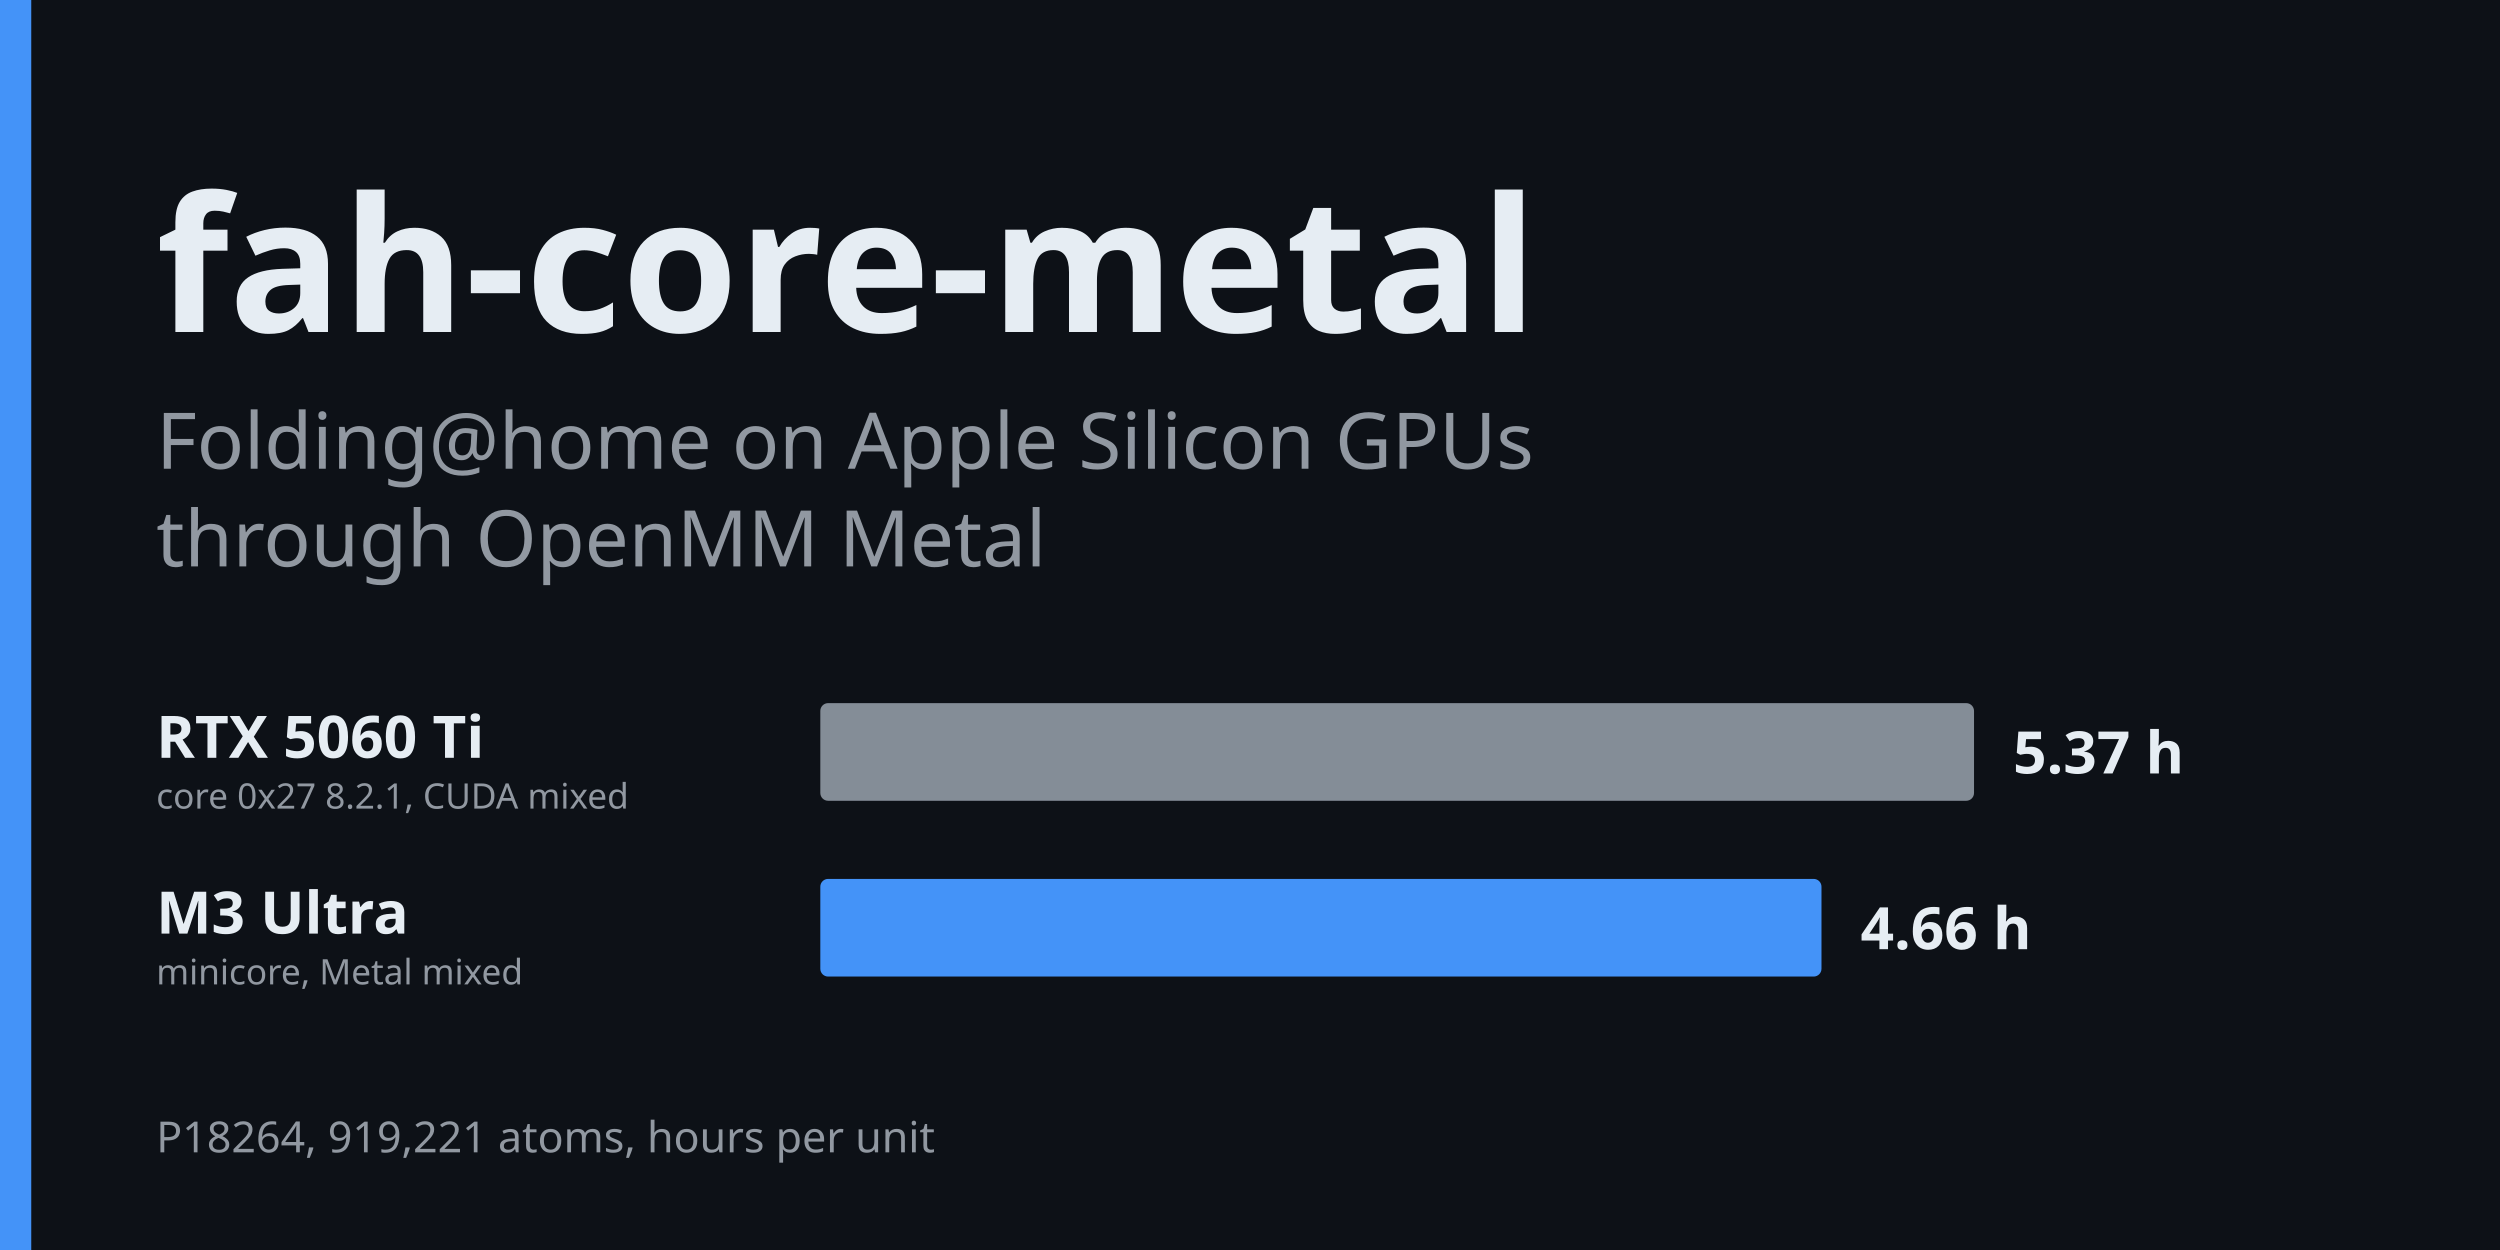
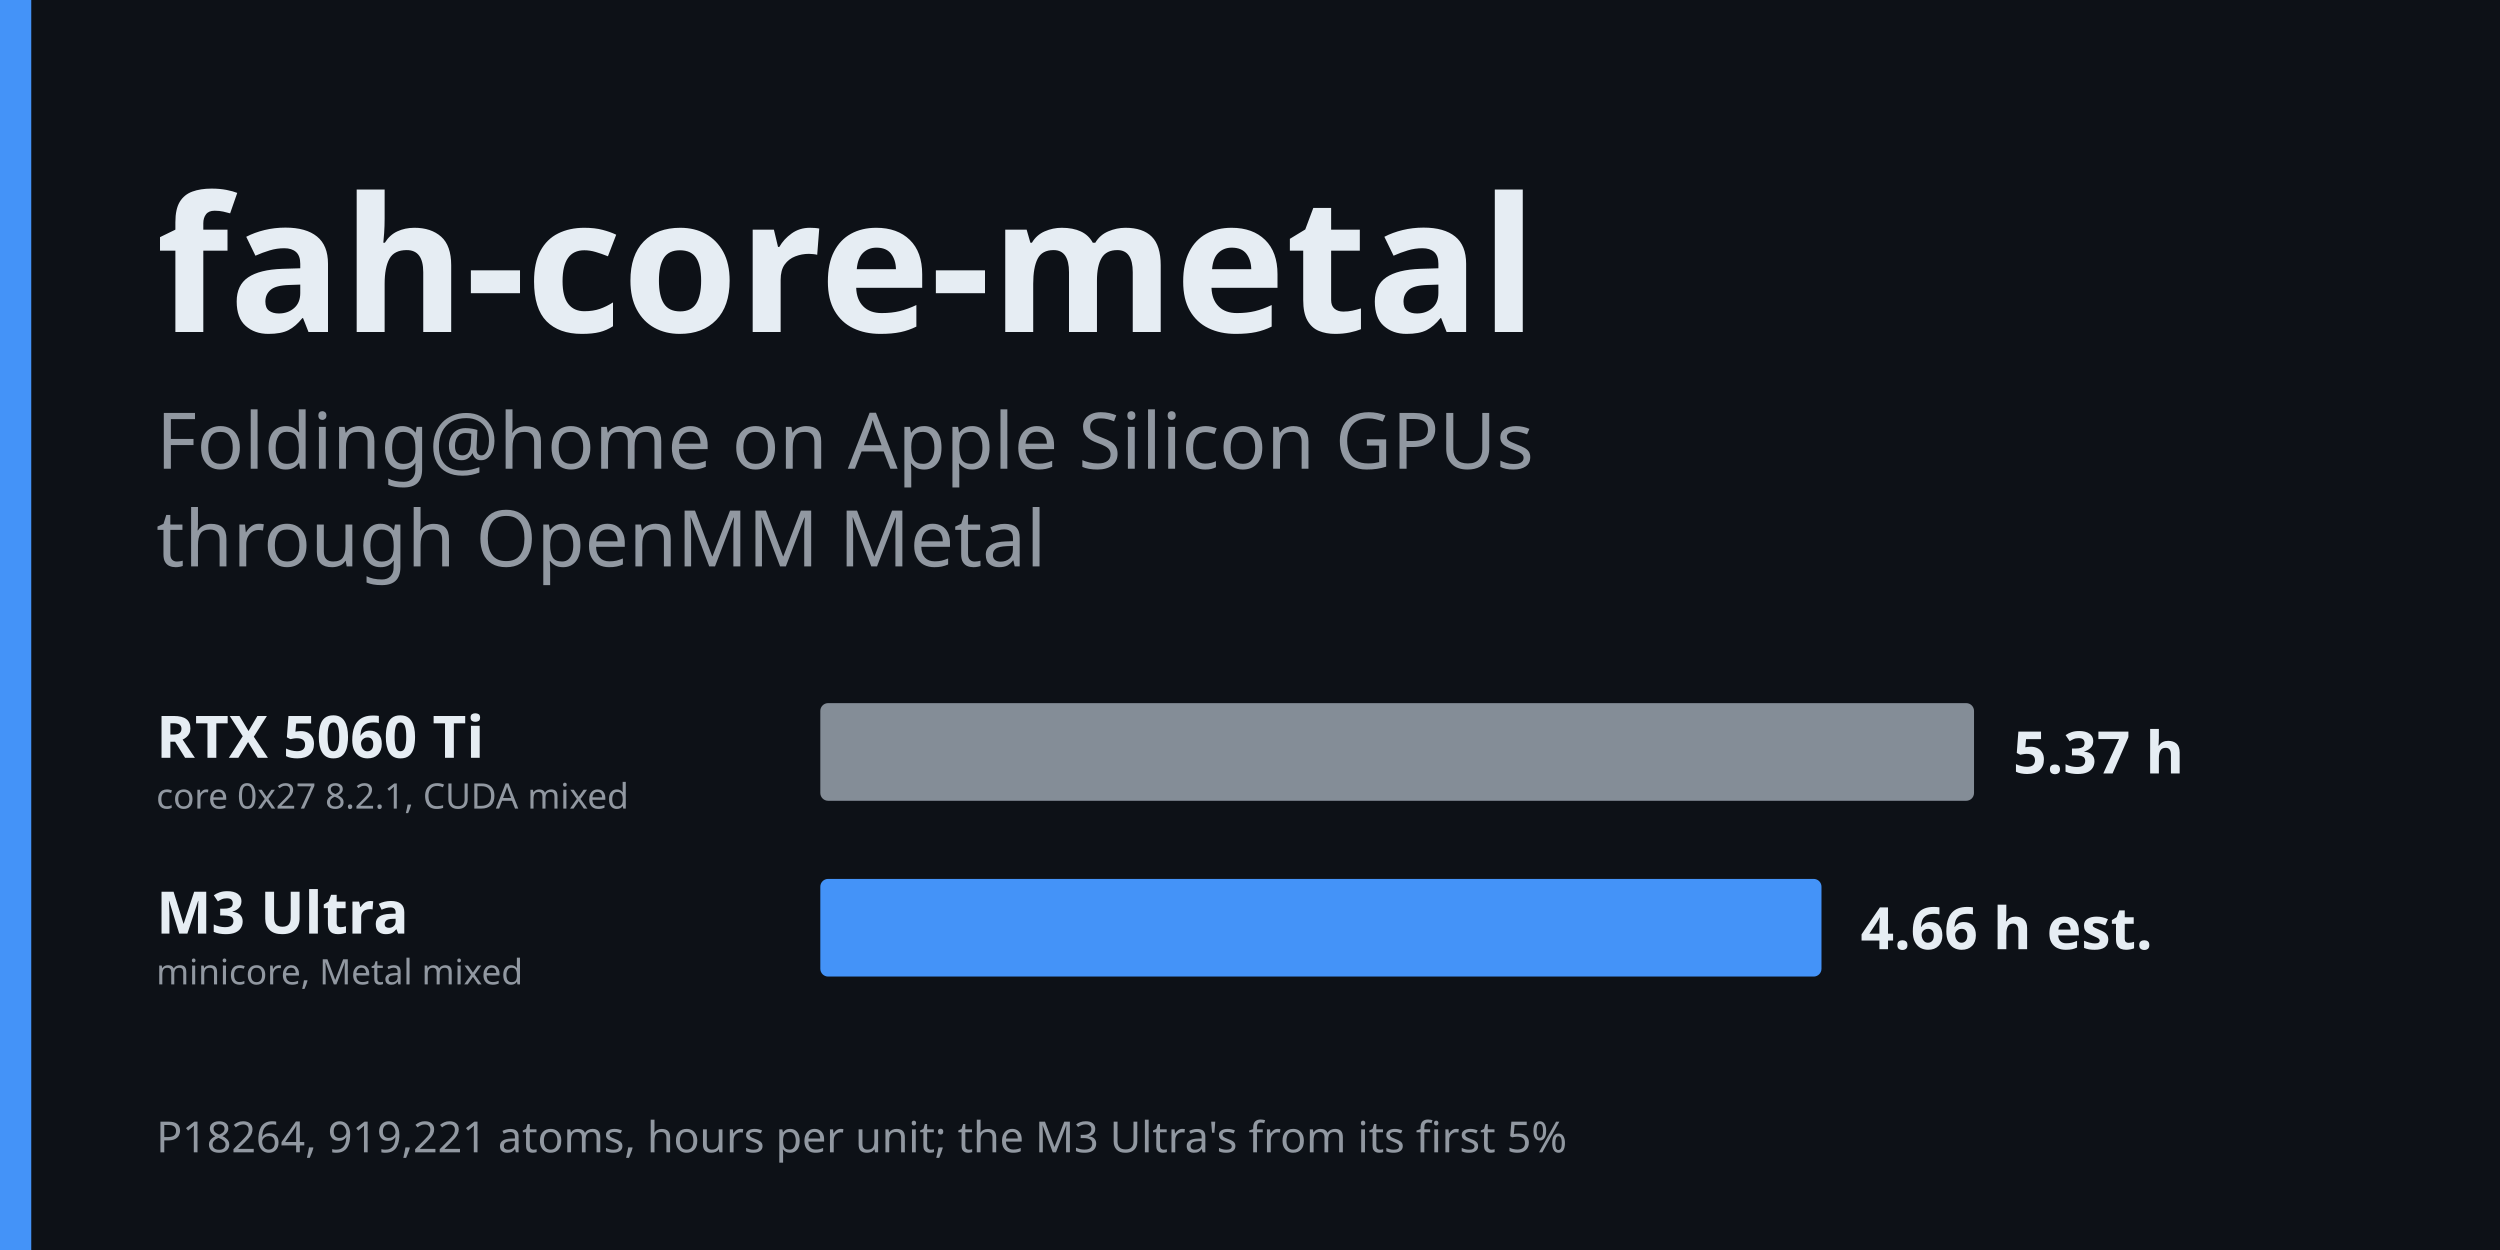
<svg xmlns="http://www.w3.org/2000/svg" width="1280" height="640" viewBox="0 0 1280 640" role="img" aria-label="fah-core-metal: Folding@home on Apple Silicon GPUs through OpenMM Metal" font-family="-apple-system, BlinkMacSystemFont, 'Segoe UI', Helvetica, Arial, sans-serif">
  <style>@font-face { font-family: InterCard; font-weight: 400; src: url('fonts/Inter-Regular.woff2'); } @font-face { font-family: InterCard; font-weight: 600; src: url('fonts/Inter-SemiBold.woff2'); } text { font-family: InterCard; }</style>
  <rect x="0.0" y="0.0" width="1280.0" height="640.0" rx="0" fill="#0d1117" />
  <rect x="0.0" y="0.0" width="16.0" height="640.0" rx="0" fill="#4493f8" />
  <text x="80.0" y="170.0" font-size="96" fill="#e6edf3" text-anchor="start" font-weight="600">fah-core-metal</text>
  <text x="80.0" y="240.0" font-size="40" fill="#9198a1" text-anchor="start" font-weight="normal">Folding@home on Apple Silicon GPUs</text>
  <text x="80.0" y="290.0" font-size="40" fill="#9198a1" text-anchor="start" font-weight="normal">through OpenMM Metal</text>
  <text x="80.0" y="388.0" font-size="30" fill="#e6edf3" text-anchor="start" font-weight="600">RTX 5060 Ti</text>
  <text x="80.0" y="414.0" font-size="18" fill="#9198a1" text-anchor="start" font-weight="normal">core 0x27 8.2.1, CUDA mixed</text>
  <rect x="420.0" y="360.0" width="590.7" height="50.0" rx="4" fill="#848d97" />
  <text x="1030.7" y="396.0" font-size="30" fill="#e6edf3" text-anchor="start" font-weight="600">5.37 h</text>
  <text x="80.0" y="478.0" font-size="30" fill="#e6edf3" text-anchor="start" font-weight="600">M3 Ultra</text>
  <text x="80.0" y="504.0" font-size="18" fill="#9198a1" text-anchor="start" font-weight="normal">minicore, Metal mixed</text>
  <rect x="420.0" y="450.0" width="512.6" height="50.0" rx="4" fill="#4493f8" />
-   <text x="952.6" y="486.0" font-size="30" fill="#e6edf3" text-anchor="start" font-weight="600">4.66 h</text>
-   <text x="80.0" y="590.0" font-size="22" fill="#9198a1" text-anchor="start" font-weight="normal">P18264, 919,221 atoms, hours per unit</text>
+   <text x="952.6" y="486.0" font-size="30" fill="#e6edf3" text-anchor="start" font-weight="600">4.66 h est.</text>
+   <text x="80.0" y="590.0" font-size="22" fill="#9198a1" text-anchor="start" font-weight="normal">P18264, 919,221 atoms, hours per unit; the M3 Ultra's from its first 5%</text>
</svg>
